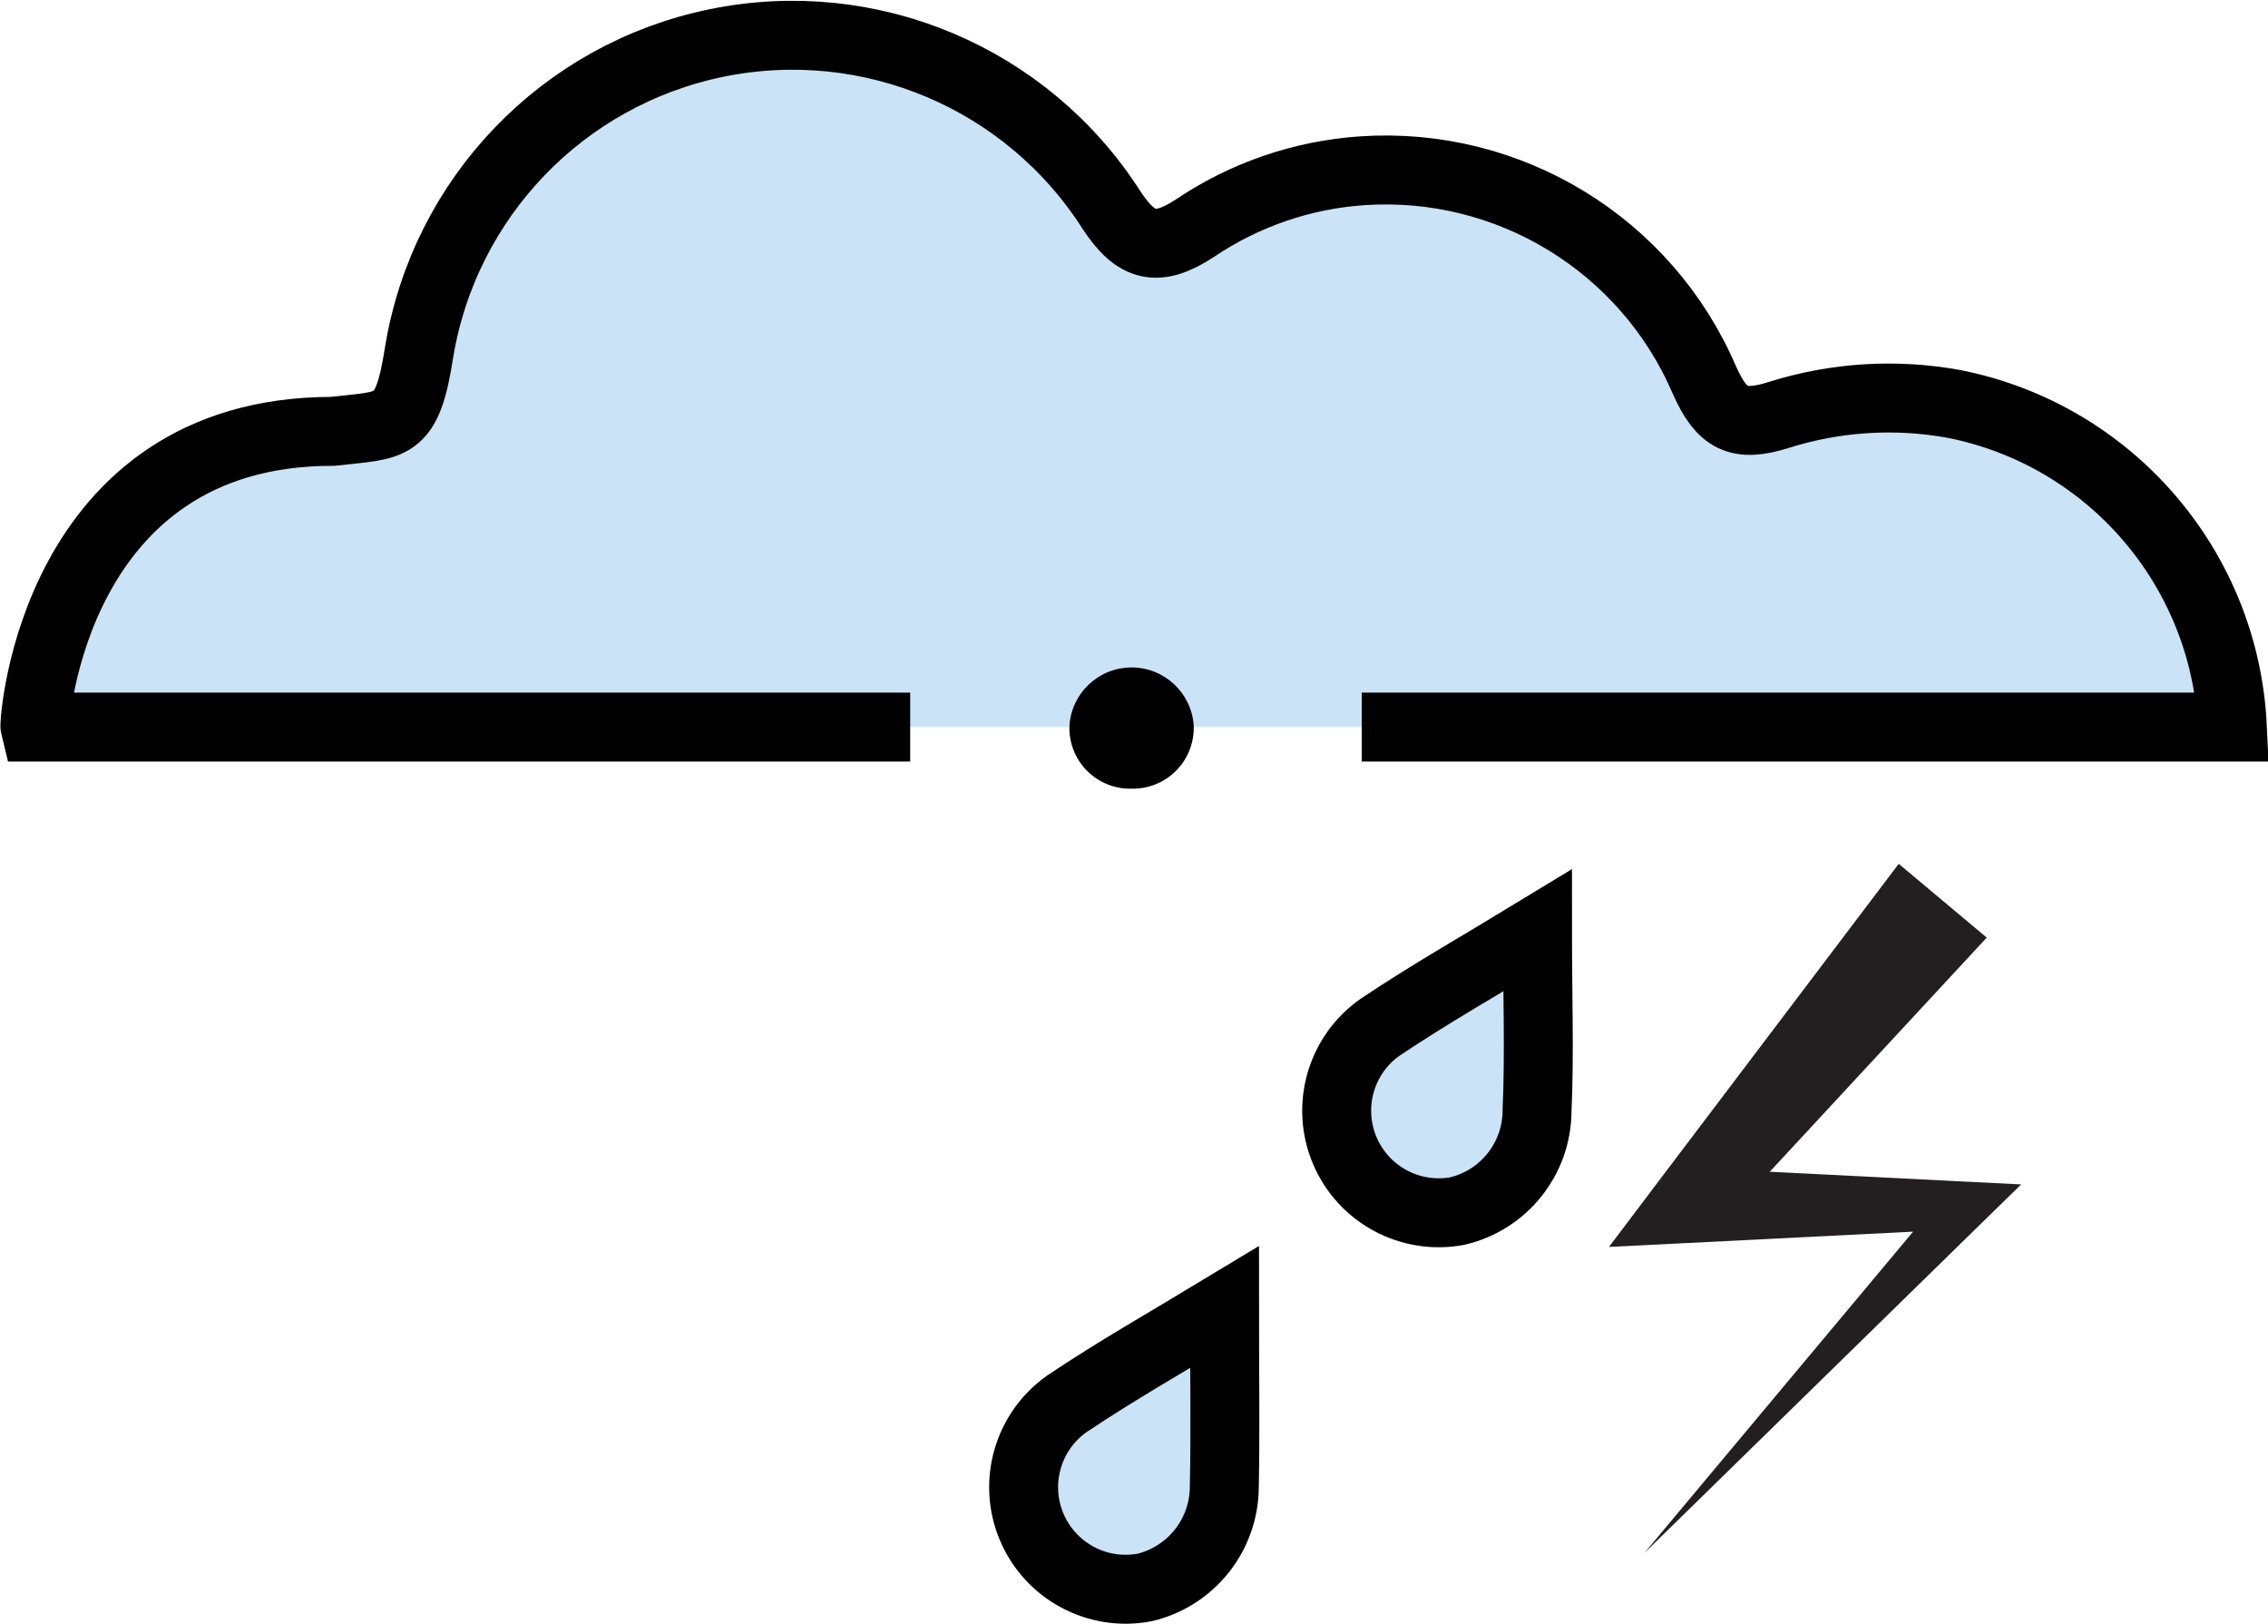
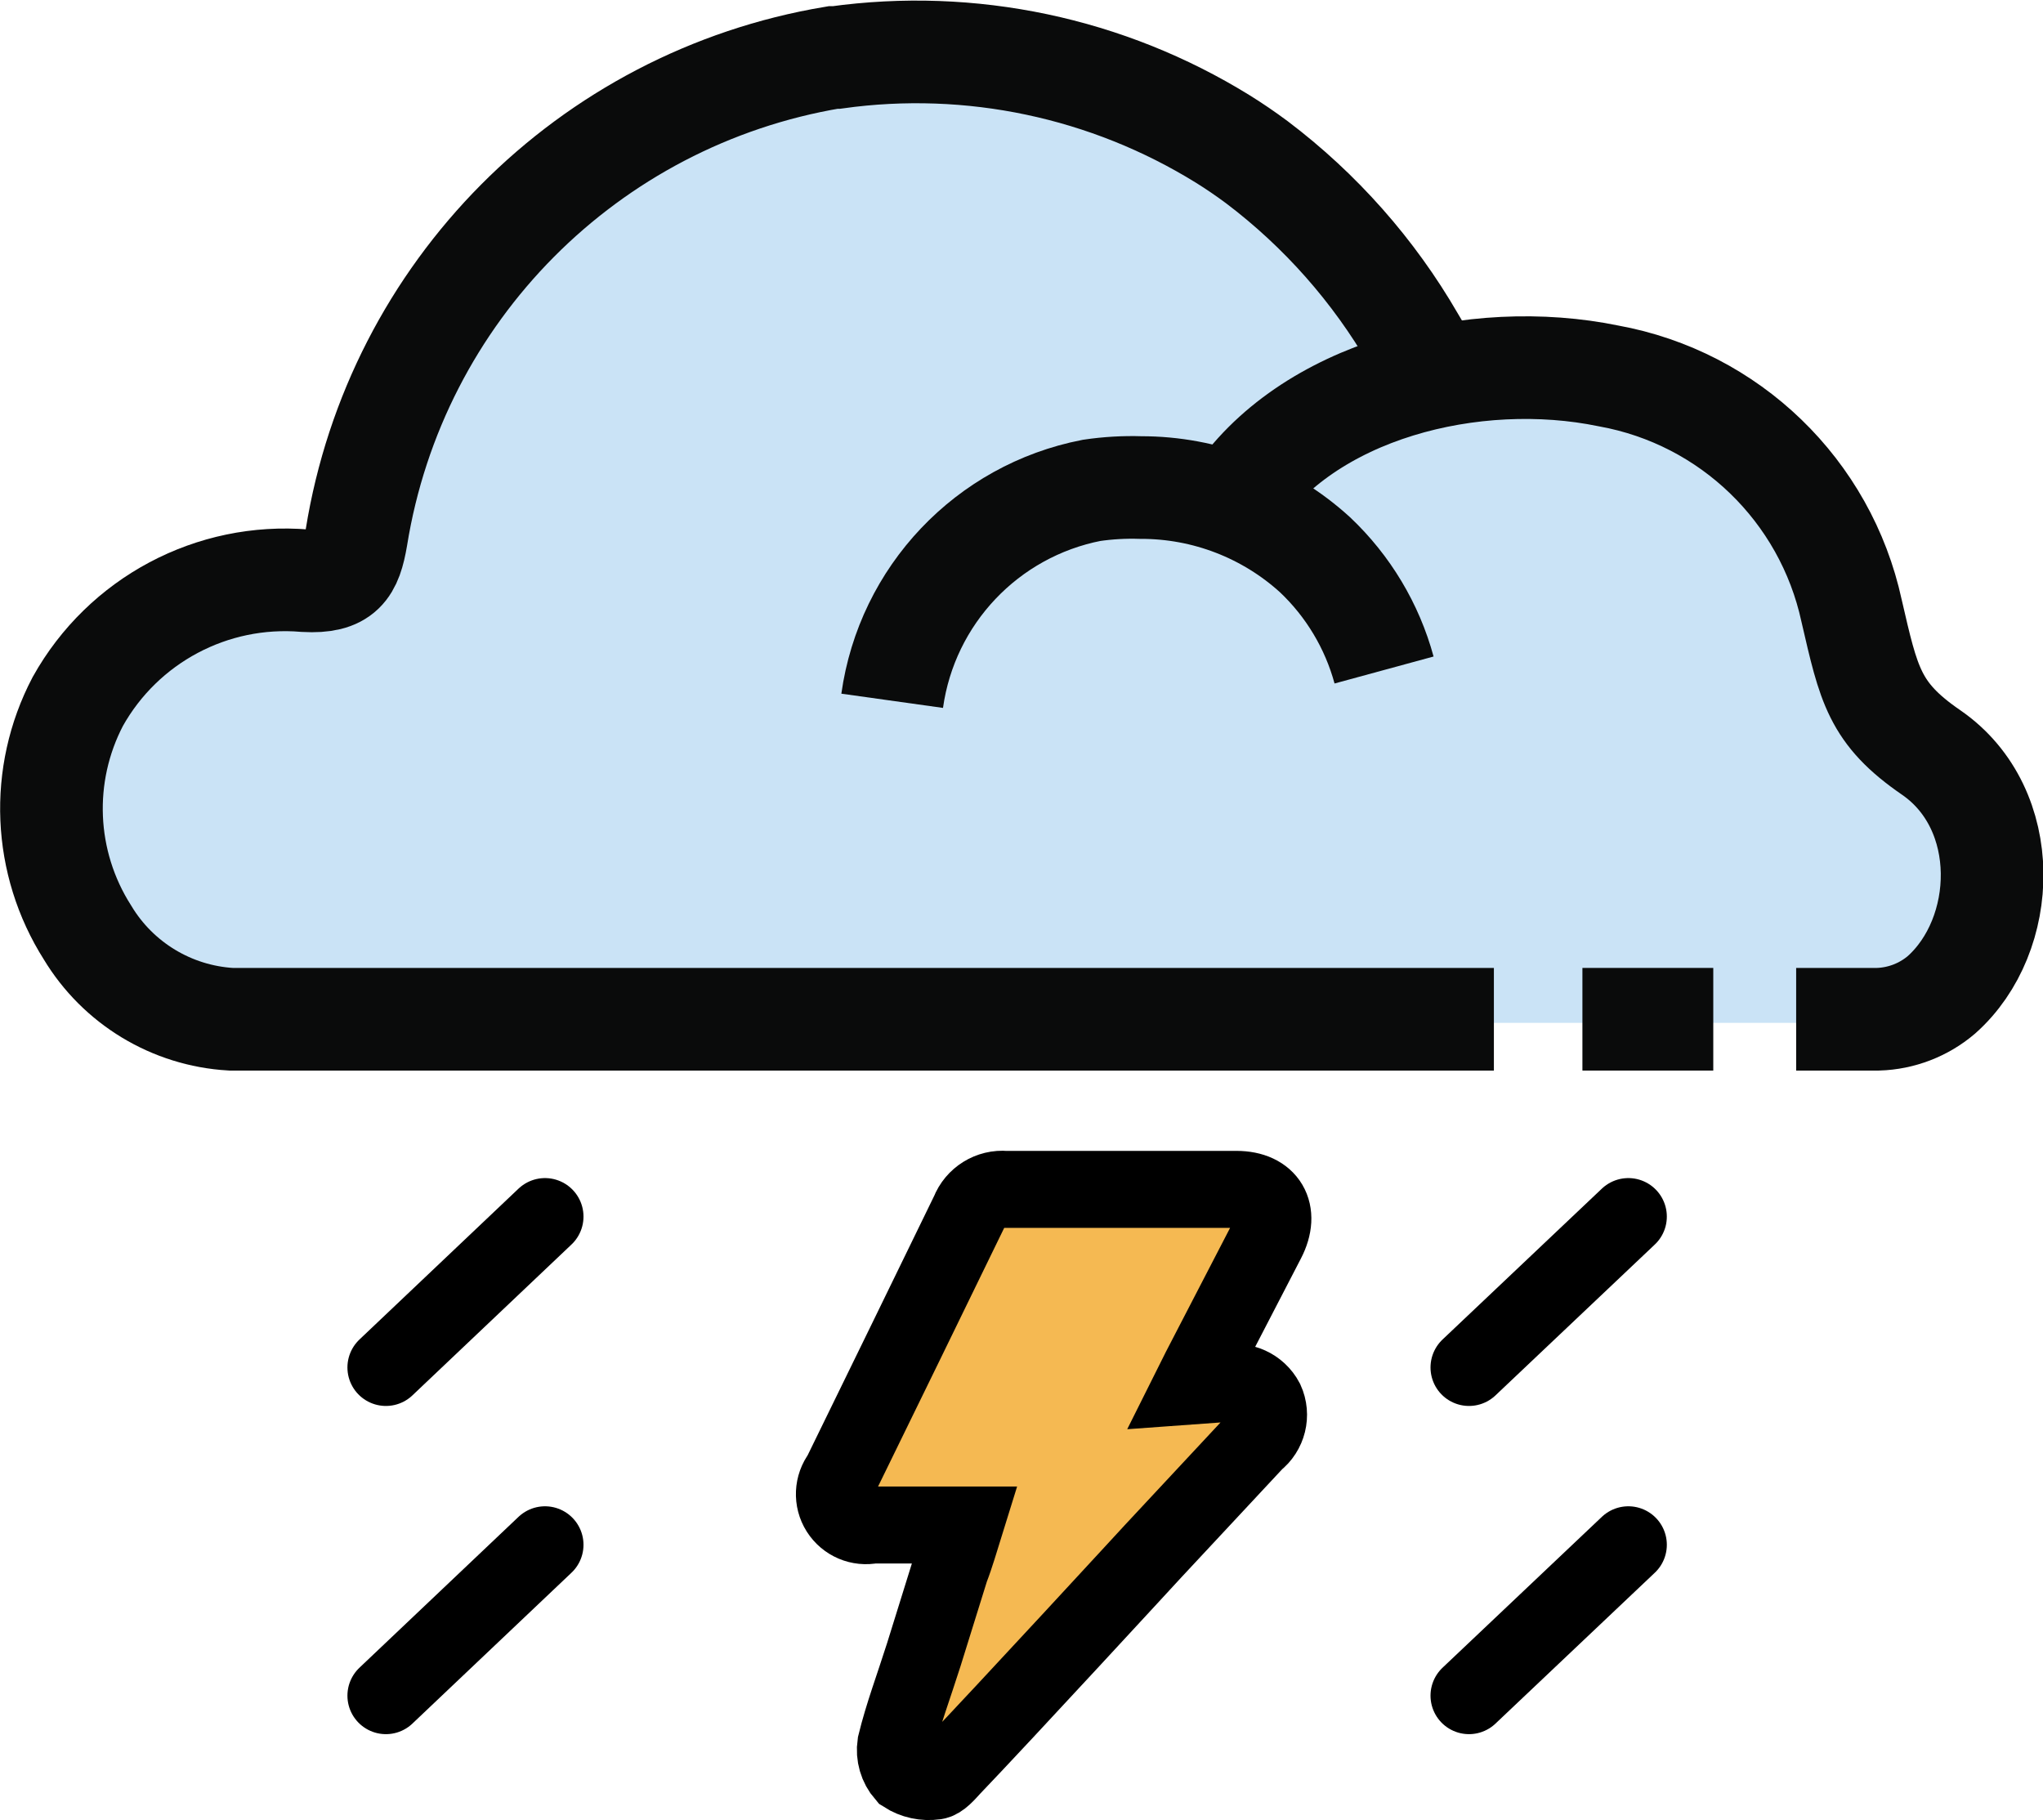
- <svg xmlns="http://www.w3.org/2000/svg" viewBox="0 0 98.7 70.65">
+ <svg xmlns="http://www.w3.org/2000/svg" viewBox="0 0 79.62 70.92">
  <defs>
-     <style>.cls-1{fill:#cae3f6;}.cls-2{fill:none;stroke:#000;stroke-miterlimit:10;stroke-width:3px;}.cls-3{fill:#231f20;}</style>
+     <style>.cls-1{fill:#f5b952;}.cls-2{fill:#cae3f6;}.cls-3,.cls-4,.cls-5{fill:none;stroke-miterlimit:10;}.cls-3,.cls-5{stroke:#000;stroke-width:3px;}.cls-4{stroke:#0a0b0b;stroke-width:4px;}.cls-5{stroke-linecap:round;}</style>
  </defs>
  <g id="Layer_2" data-name="Layer 2">
    <g id="Layer_1-2" data-name="Layer 1">
-       <path class="cls-1" d="M66.91,40.49c-2.48,1.51-4.72,2.78-6.85,4.21a4.44,4.44,0,0,0,3.36,8,4.5,4.5,0,0,0,3.47-4.36C67,45.86,66.91,43.38,66.91,40.49Z" />
-       <path class="cls-1" d="M53.29,56.88c-2.48,1.5-4.72,2.77-6.85,4.2a4.44,4.44,0,0,0,3.37,8,4.52,4.52,0,0,0,3.47-4.35C53.33,62.24,53.29,59.77,53.29,56.88Z" />
-       <path class="cls-1" d="M59.26,31.64H97.15a15.06,15.06,0,0,0-12.1-14.06,15.87,15.87,0,0,0-7.62.47c-1.76.56-2.5.2-3.26-1.52a15.1,15.1,0,0,0-14.88-9.1A14.82,14.82,0,0,0,52,9.93c-1.62,1.06-2.55.86-3.63-.79a16.47,16.47,0,0,0-30.13,6.18c-.53,3.41-1.13,3.15-3.77,3.45-12.16,0-13,12.67-12.95,12.87H39.61" />
-       <path class="cls-2" d="M66.91,40.49c-2.48,1.51-4.72,2.78-6.85,4.21a4.44,4.44,0,0,0,3.36,8,4.5,4.5,0,0,0,3.47-4.36C67,45.86,66.91,43.38,66.91,40.49Z" />
-       <path class="cls-2" d="M53.29,56.88c-2.48,1.5-4.72,2.77-6.85,4.2a4.44,4.44,0,0,0,3.37,8,4.52,4.52,0,0,0,3.47-4.35C53.33,62.24,53.29,59.77,53.29,56.88Z" />
-       <path class="cls-2" d="M59.26,31.64H97.15a15.06,15.06,0,0,0-12.1-14.06,15.87,15.87,0,0,0-7.62.47c-1.76.56-2.5.2-3.26-1.52a15.1,15.1,0,0,0-14.88-9.1A14.82,14.82,0,0,0,52,9.93c-1.62,1.06-2.55.86-3.63-.79a16.47,16.47,0,0,0-30.13,6.18c-.53,3.41-1.13,3.15-3.77,3.45-12.16,0-13,12.67-12.95,12.87H39.61" />
-       <path d="M49.24,34.32a2.64,2.64,0,0,1-2.7-2.73,2.71,2.71,0,0,1,5.41,0A2.65,2.65,0,0,1,49.24,34.32Z" />
-       <polygon class="cls-3" points="86.46 40.8 74.69 53.5 73.44 50.81 85.56 51.42 87.96 51.54 86.31 53.15 71.56 67.58 84.8 51.75 85.56 53.48 73.44 54.09 70.02 54.26 72.18 51.4 82.63 37.59 86.46 40.8" />
+       <path class="cls-1" d="M37.1,68.63c1.92-2,7.83-8.42,7.83-8.42h0c1.36-1.47,2.67-2.89,4-4.3a1.29,1.29,0,0,0,.39-1.57,1.34,1.34,0,0,0-1.49-.69c-.43.05-.86.07-1.38.11.14-.28.23-.48.33-.67l2.59-5c.58-1.13.06-2-1.18-2-3,0-6,0-9,0a1.41,1.41,0,0,0-1.42.88c-1.66,3.42-3.33,6.84-5,10.25A1.24,1.24,0,0,0,34,59.18h3.6c-.19.61-.35,1.17-.56,1.72L36,64.24c-.39,1.22-.81,2.34-1.09,3.48a1.44,1.44,0,0,0,.34,1.17,1.77,1.77,0,0,0,1.2.27C36.65,69.14,36.9,68.85,37.1,68.63Z" />
+       <path class="cls-2" d="M57.8,39.92H9.08a6.88,6.88,0,0,1-5.53-3.4,9,9,0,0,1,8.39-13.79c1.46.07,1.77-.47,2-1.71A22.53,22.53,0,0,1,32.31,2.26l.11,0A22.24,22.24,0,0,1,47.34,5.45c.44.27.87.58,1.31.9a23.18,23.18,0,0,1,6,7l.71,1.21" />
+       <path class="cls-2" d="M34.58,27.44a9.73,9.73,0,0,1,7.69-8.23,11.72,11.72,0,0,1,1.9-.15,9.9,9.9,0,0,1,6.72,2.64,9.57,9.57,0,0,1,2.67,4.52" />
+       <path class="cls-2" d="M47.74,19.67c2.82-4.4,9.3-6,14.48-5a11.85,11.85,0,0,1,9.38,9.2c.66,2.9.87,4,3.08,5.56,3.14,2.21,2.92,7.15.38,9.48a3.87,3.87,0,0,1-2.44.95H55.77" />
+       <line class="cls-2" x1="61.21" y1="39.91" x2="66.26" y2="39.91" />
+       <path class="cls-3" d="M37.1,68.88c1.92-2,7.83-8.42,7.83-8.42h0l4-4.29a1.31,1.31,0,0,0,.39-1.58,1.34,1.34,0,0,0-1.49-.68l-1.38.1.33-.66,2.59-5c.58-1.12.06-2-1.18-2-3,0-6,0-9,0a1.39,1.39,0,0,0-1.42.88c-1.66,3.42-3.33,6.83-5,10.25A1.23,1.23,0,0,0,34,59.43h3.6c-.19.61-.35,1.18-.56,1.72L36,64.49c-.39,1.23-.81,2.34-1.09,3.49a1.46,1.46,0,0,0,.34,1.17,1.76,1.76,0,0,0,1.2.26C36.65,69.39,36.9,69.1,37.1,68.88Z" />
+       <path class="cls-4" d="M58.22,39.72H9a7,7,0,0,1-5.59-3.38,9,9,0,0,1-.38-9,9.25,9.25,0,0,1,8.86-4.71c1.48.08,1.79-.46,2-1.69A22.6,22.6,0,0,1,32.47,2.24h.12A22.69,22.69,0,0,1,47.66,5.42q.66.41,1.32.9a23.26,23.26,0,0,1,6.11,6.91l.71,1.2" />
+       <path class="cls-4" d="M34.77,27.31a9.73,9.73,0,0,1,7.77-8.2A10.79,10.79,0,0,1,44.46,19a10.05,10.05,0,0,1,6.79,2.62,9.68,9.68,0,0,1,2.69,4.49" />
+       <path class="cls-4" d="M48.06,19.57c2.85-4.38,9.4-6,14.63-4.92a11.85,11.85,0,0,1,9.47,9.15c.67,2.89.88,4,3.11,5.53,3.18,2.2,3,7.12.39,9.44a4,4,0,0,1-2.47.95H70" />
+       <line class="cls-4" x1="61.67" y1="39.72" x2="66.77" y2="39.72" />
+       <line class="cls-5" x1="63.46" y1="60.2" x2="57.25" y2="66.08" />
+       <line class="cls-5" x1="21.24" y1="60.2" x2="15.04" y2="66.08" />
+       <line class="cls-5" x1="63.46" y1="47.41" x2="57.25" y2="53.29" />
+       <line class="cls-5" x1="21.24" y1="47.41" x2="15.04" y2="53.29" />
    </g>
  </g>
</svg>
